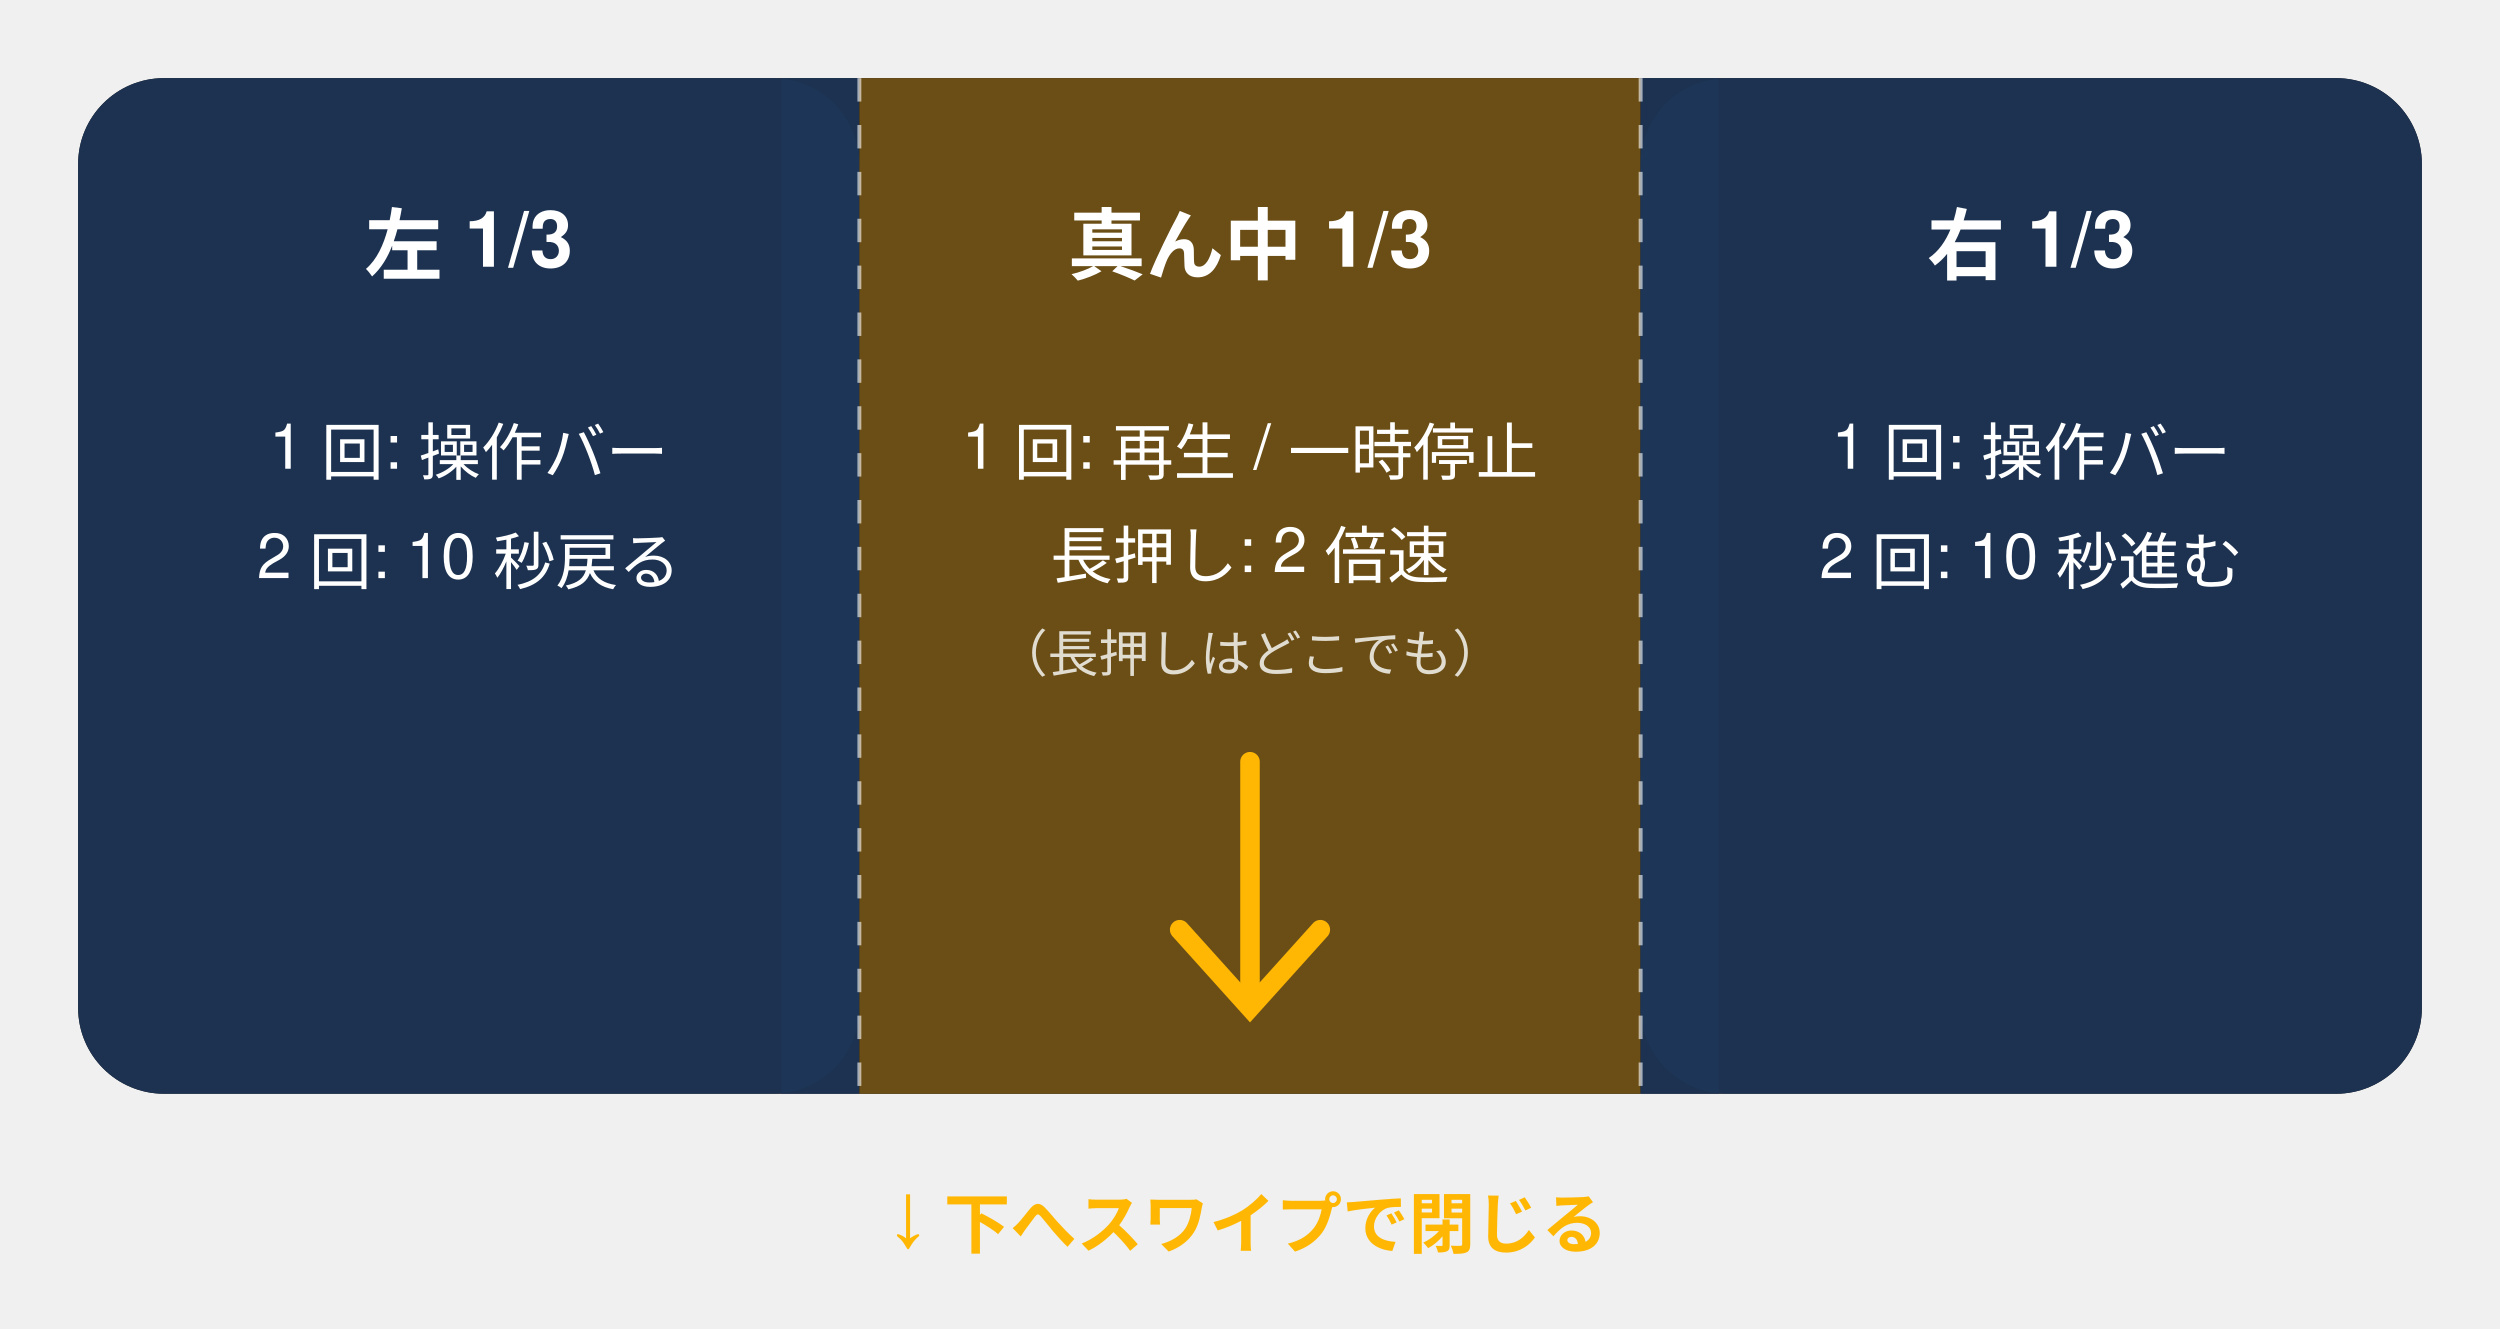
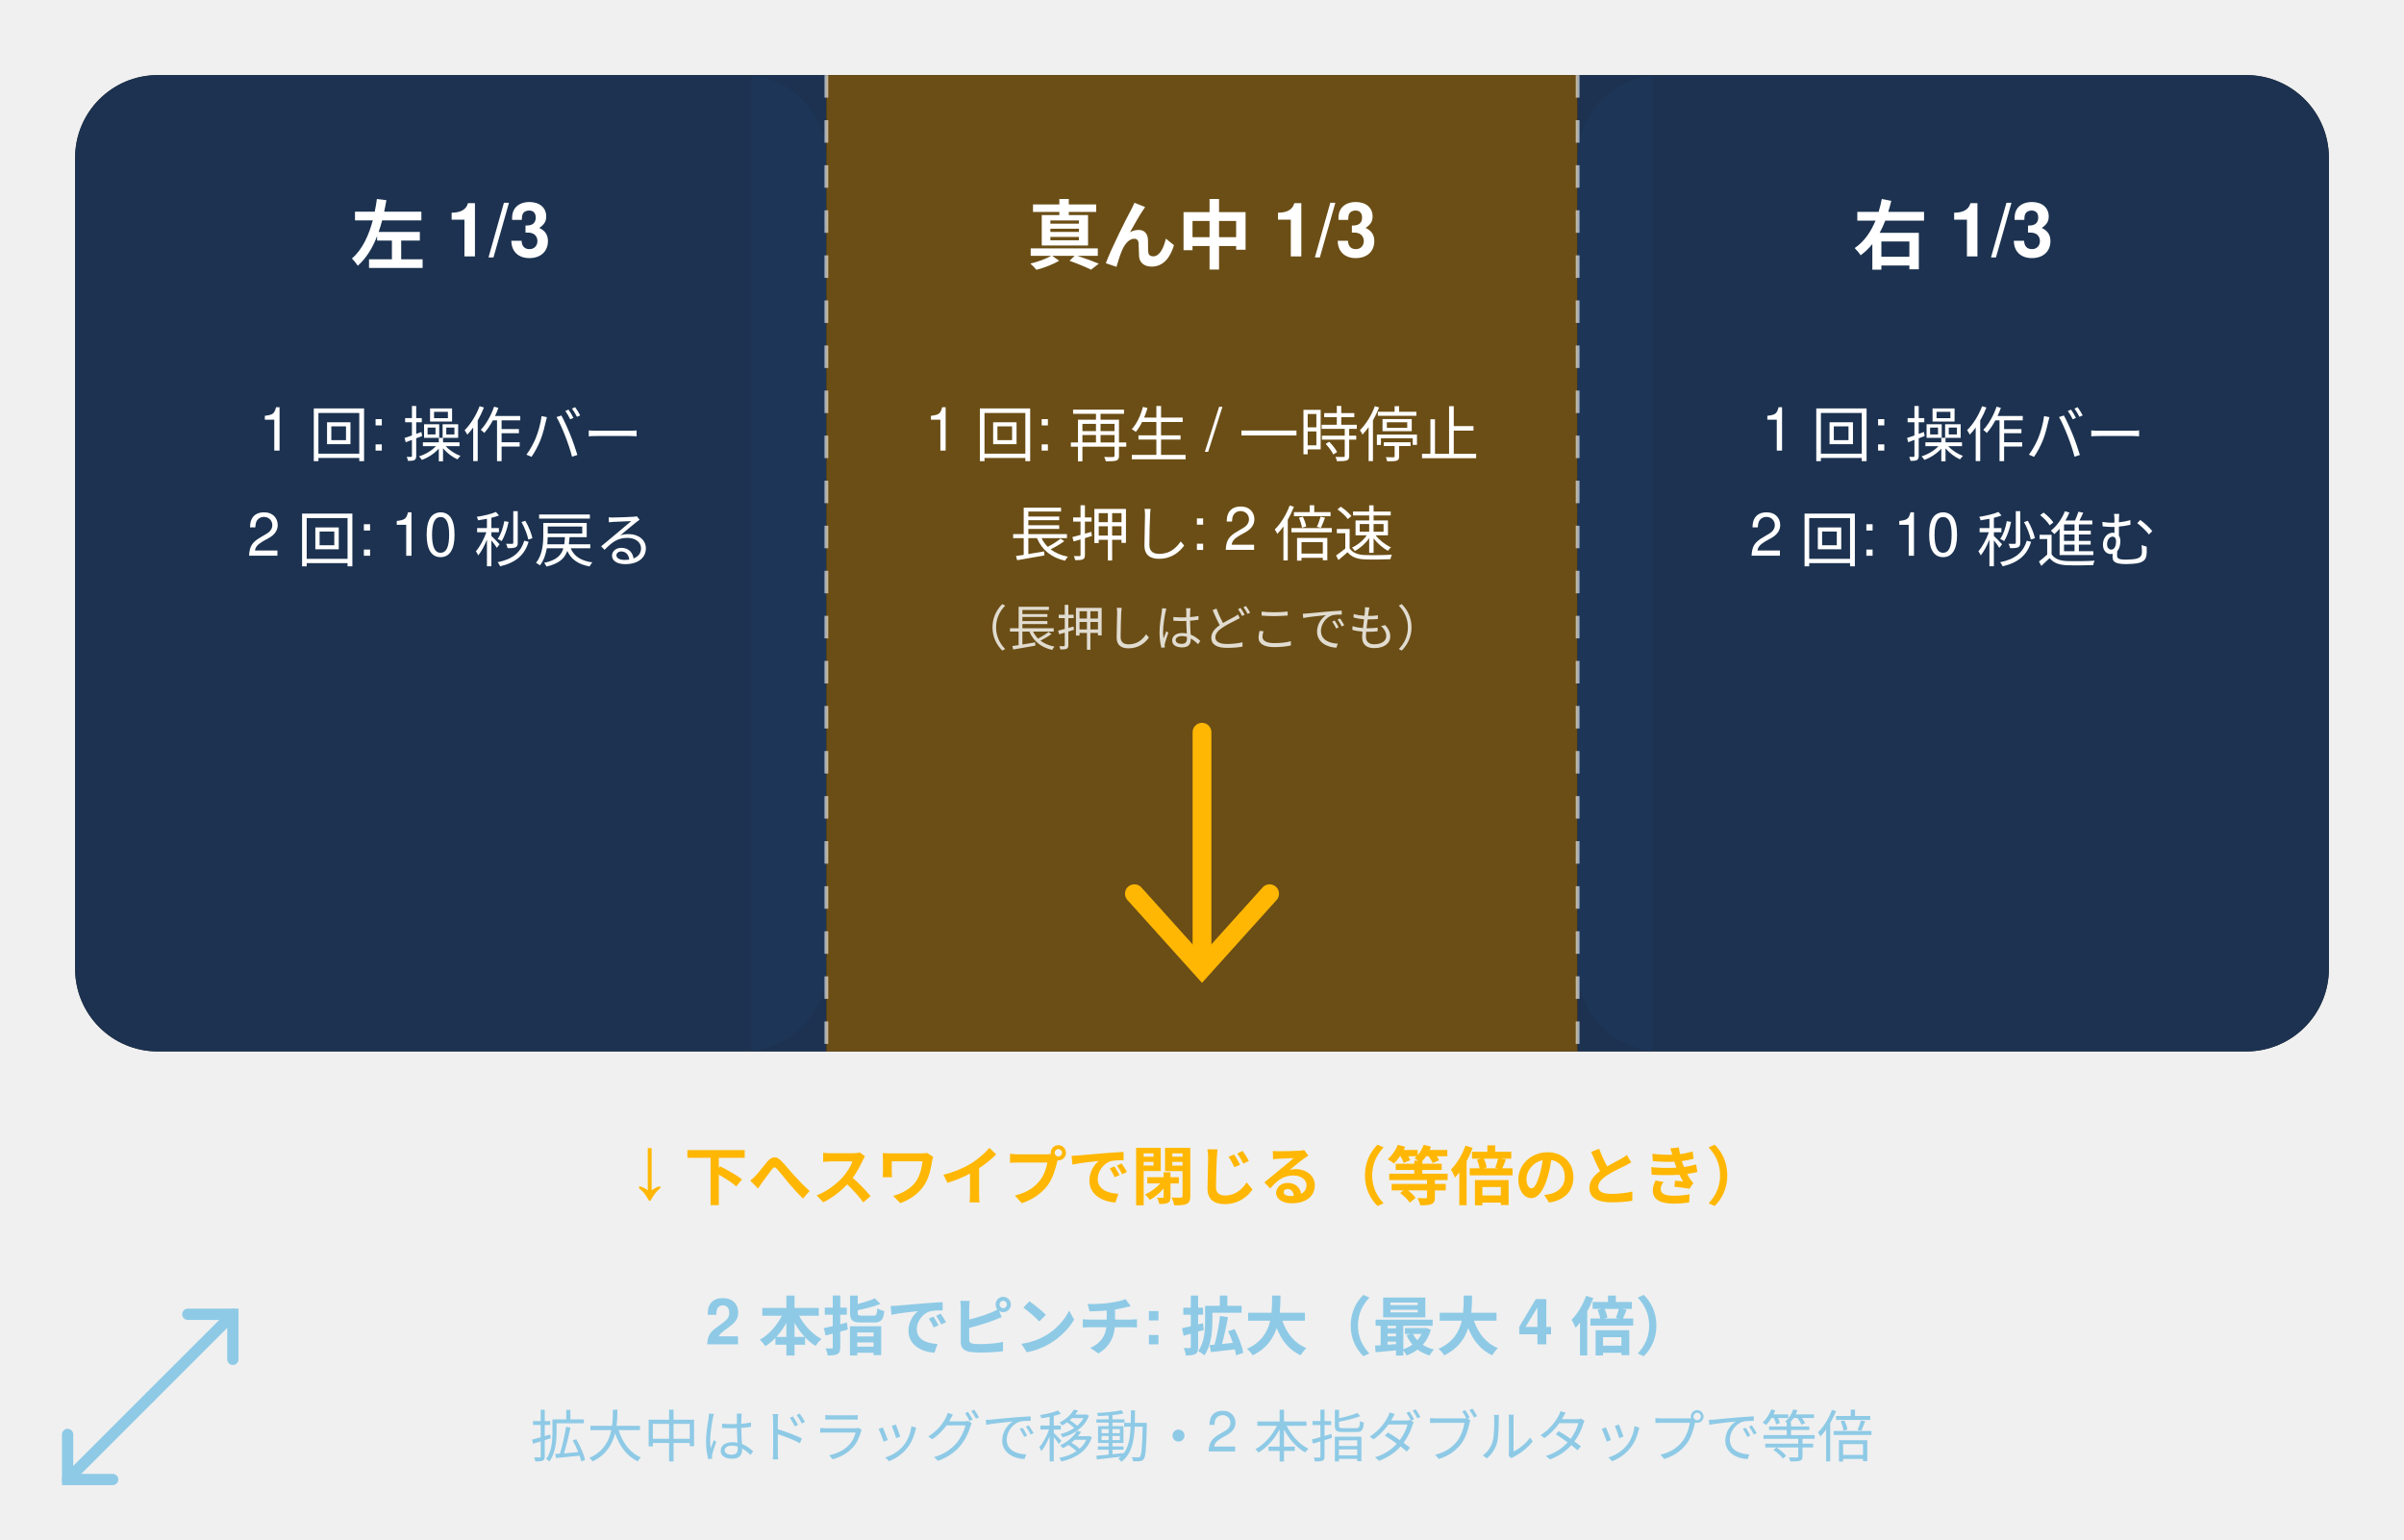
- <svg xmlns="http://www.w3.org/2000/svg" viewBox="0 0 640 340" role="img" aria-label="真ん中 1/3" font-family="-apple-system,Helvetica,Arial,sans-serif">
+ <svg xmlns="http://www.w3.org/2000/svg" viewBox="0 0 640 410" role="img" aria-label="真ん中 1/3" font-family="-apple-system,Helvetica,Arial,sans-serif">
  <rect x="20" y="20" width="600" height="260" rx="22" fill="#111" />
  <rect x="20" y="20" width="200" height="260" rx="22" fill="#1d3557" opacity=".9" />
  <rect x="200" y="20" width="20" height="260" fill="#1d3557" opacity=".9" />
  <rect x="220" y="20" width="200" height="260" fill="#6b4e16" />
  <rect x="420" y="20" width="200" height="260" rx="22" fill="#1d3557" opacity=".9" />
  <rect x="420" y="20" width="20" height="260" fill="#1d3557" opacity=".9" />
  <line x1="220" y1="20" x2="220" y2="280" stroke="#fff" stroke-dasharray="6 6" opacity=".6" />
  <line x1="420" y1="20" x2="420" y2="280" stroke="#fff" stroke-dasharray="6 6" opacity=".6" />
  <g fill="#fff" text-anchor="middle">
    <text x="120" y="70" font-size="20" font-weight="700">左 1/3</text>
    <text x="120" y="120" font-size="16">1 回: 操作バー</text>
    <text x="120" y="148" font-size="16">2 回: 10 秒戻る</text>
    <text x="320" y="70" font-size="20" font-weight="700">真ん中 1/3</text>
    <text x="320" y="120" font-size="16">1 回: 再生 / 一時停止</text>
    <text x="320" y="148" font-size="16">長押し: 2 倍速</text>
    <text x="320" y="172" font-size="13" opacity=".8">（長押しはどこでも）</text>
    <text x="520" y="70" font-size="20" font-weight="700">右 1/3</text>
    <text x="520" y="120" font-size="16">1 回: 操作バー</text>
    <text x="520" y="148" font-size="16">2 回: 10 秒進む</text>
  </g>
  <g stroke="#ffb703" stroke-width="5" fill="none" stroke-linecap="round">
    <line x1="320" y1="195" x2="320" y2="255" />
    <polyline points="302,238 320,258 338,238" />
  </g>
-   <text x="320" y="318" font-size="17" text-anchor="middle" fill="#ffb703" font-weight="700">↓ 下へスワイプで閉じる</text>
+   <text x="320" y="318" font-size="17" text-anchor="middle" fill="#ffb703" font-weight="700">↓ 下へスワイプで閉じる（等倍のとき）</text>
+   <g stroke="#8ecae6" stroke-width="3" fill="none" stroke-linecap="round">
+     <line x1="40" y1="372" x2="62" y2="350" />
+     <polyline points="50,350 62,350 62,362" />
+     <line x1="40" y1="372" x2="18" y2="394" />
+     <polyline points="30,394 18,394 18,382" />
+   </g>
+   <text x="320" y="358" font-size="17" text-anchor="middle" fill="#8ecae6" font-weight="700">2 本指でピンチ: 拡大（最大 4 倍）</text>
+   <text x="320" y="388" font-size="15" text-anchor="middle" fill="#8ecae6">拡大中はドラッグで移動・2 本指ダブルタップで等倍</text>
</svg>
